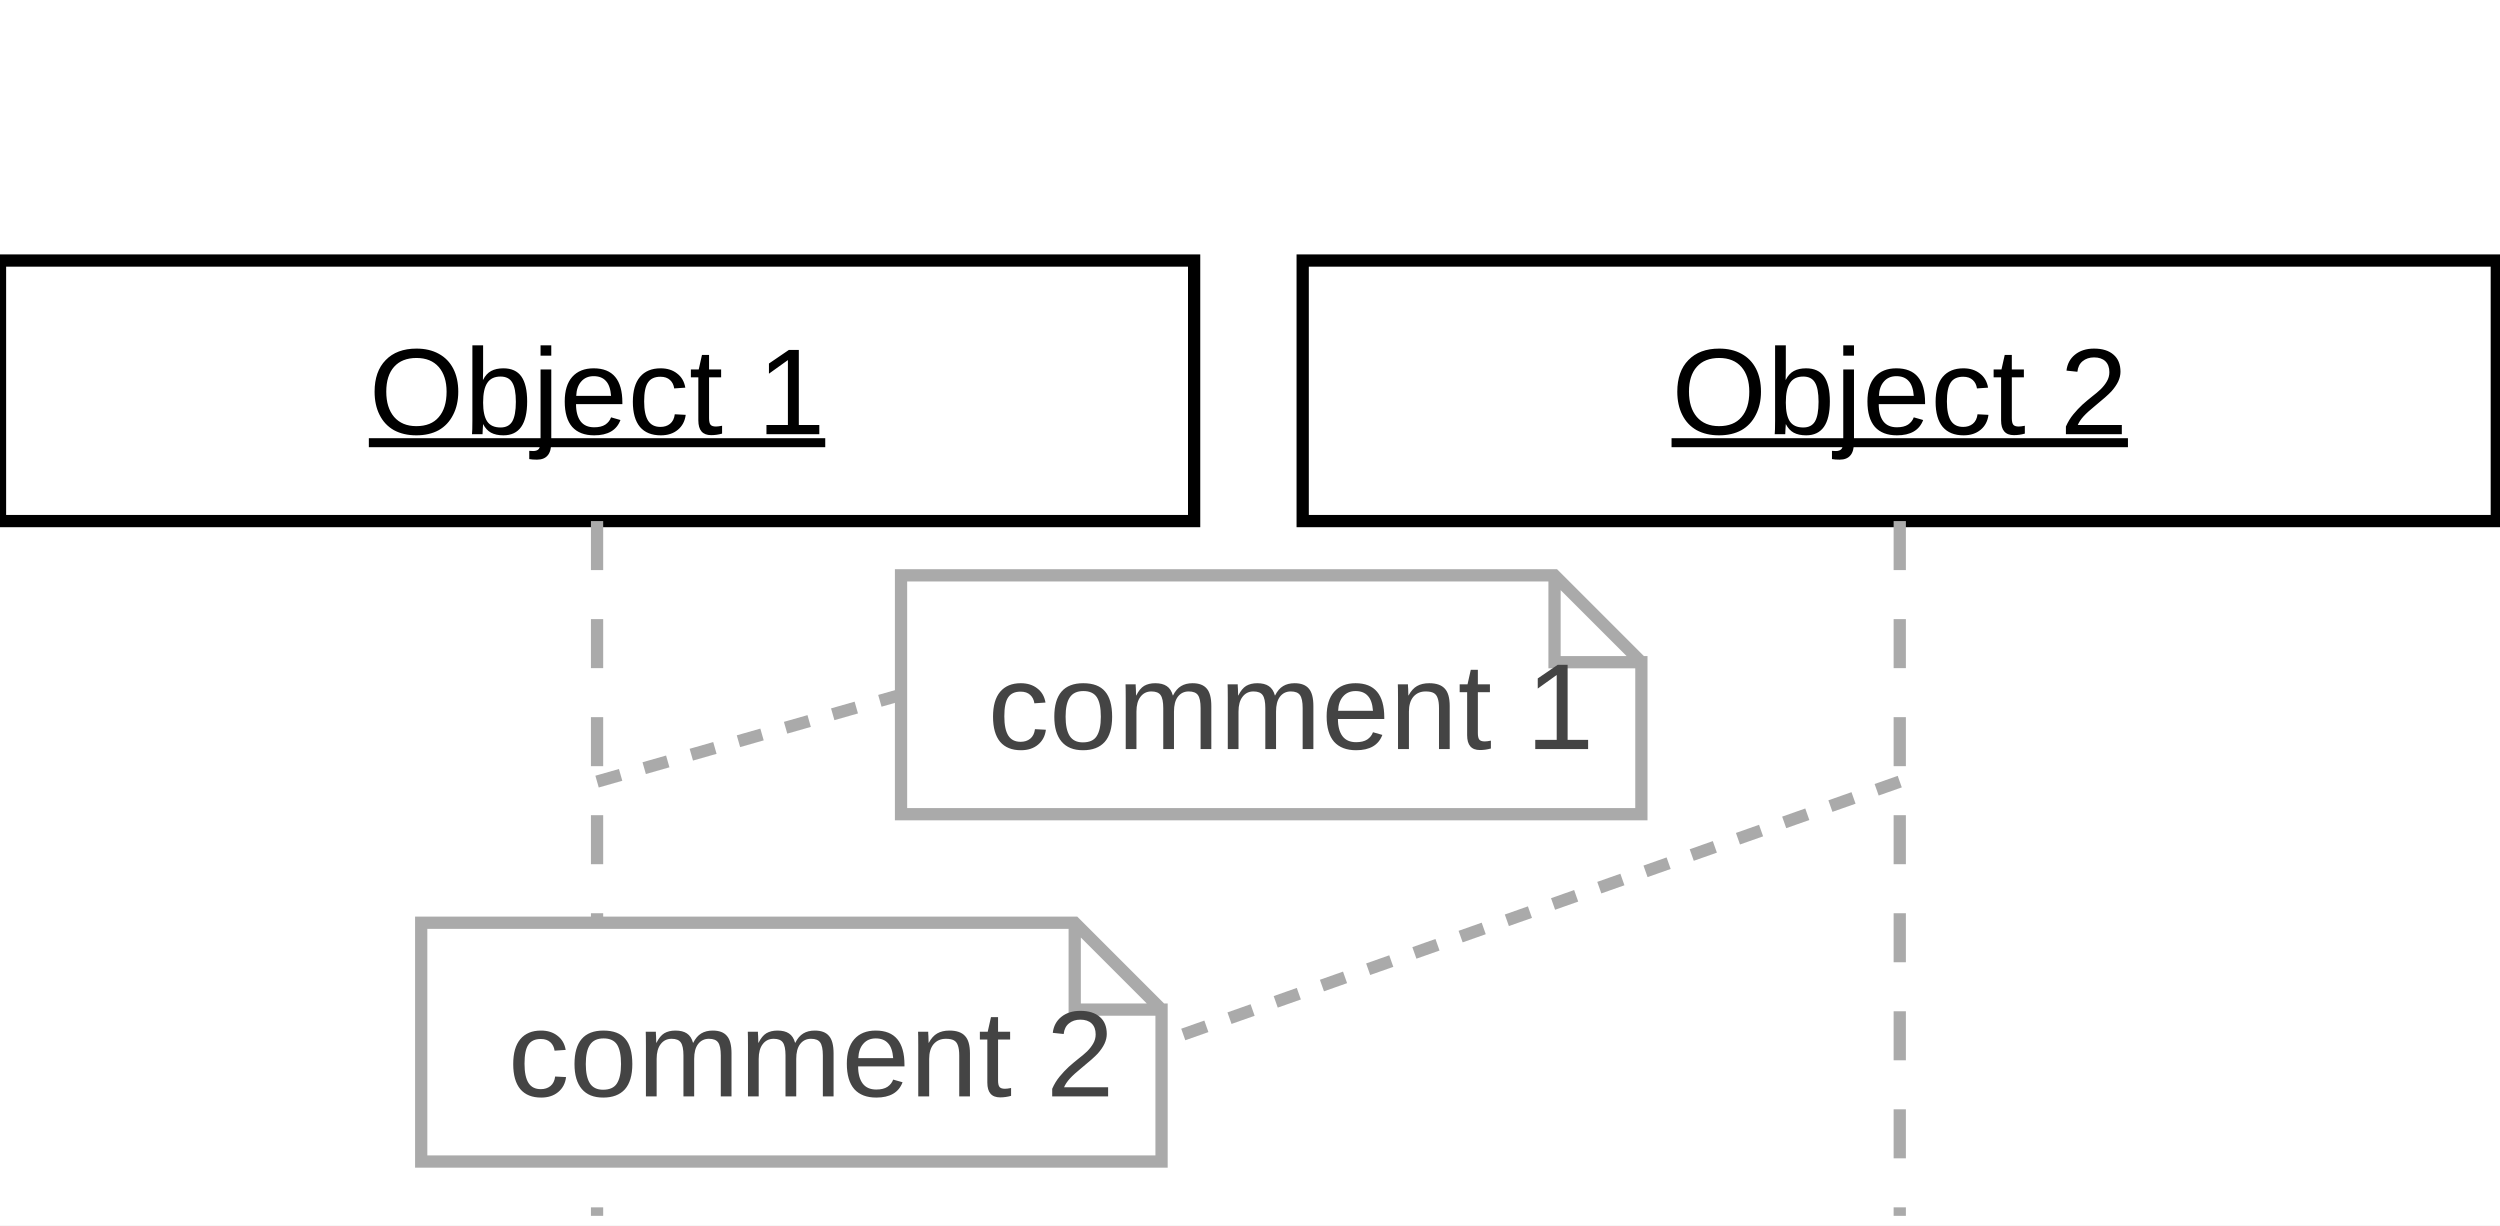
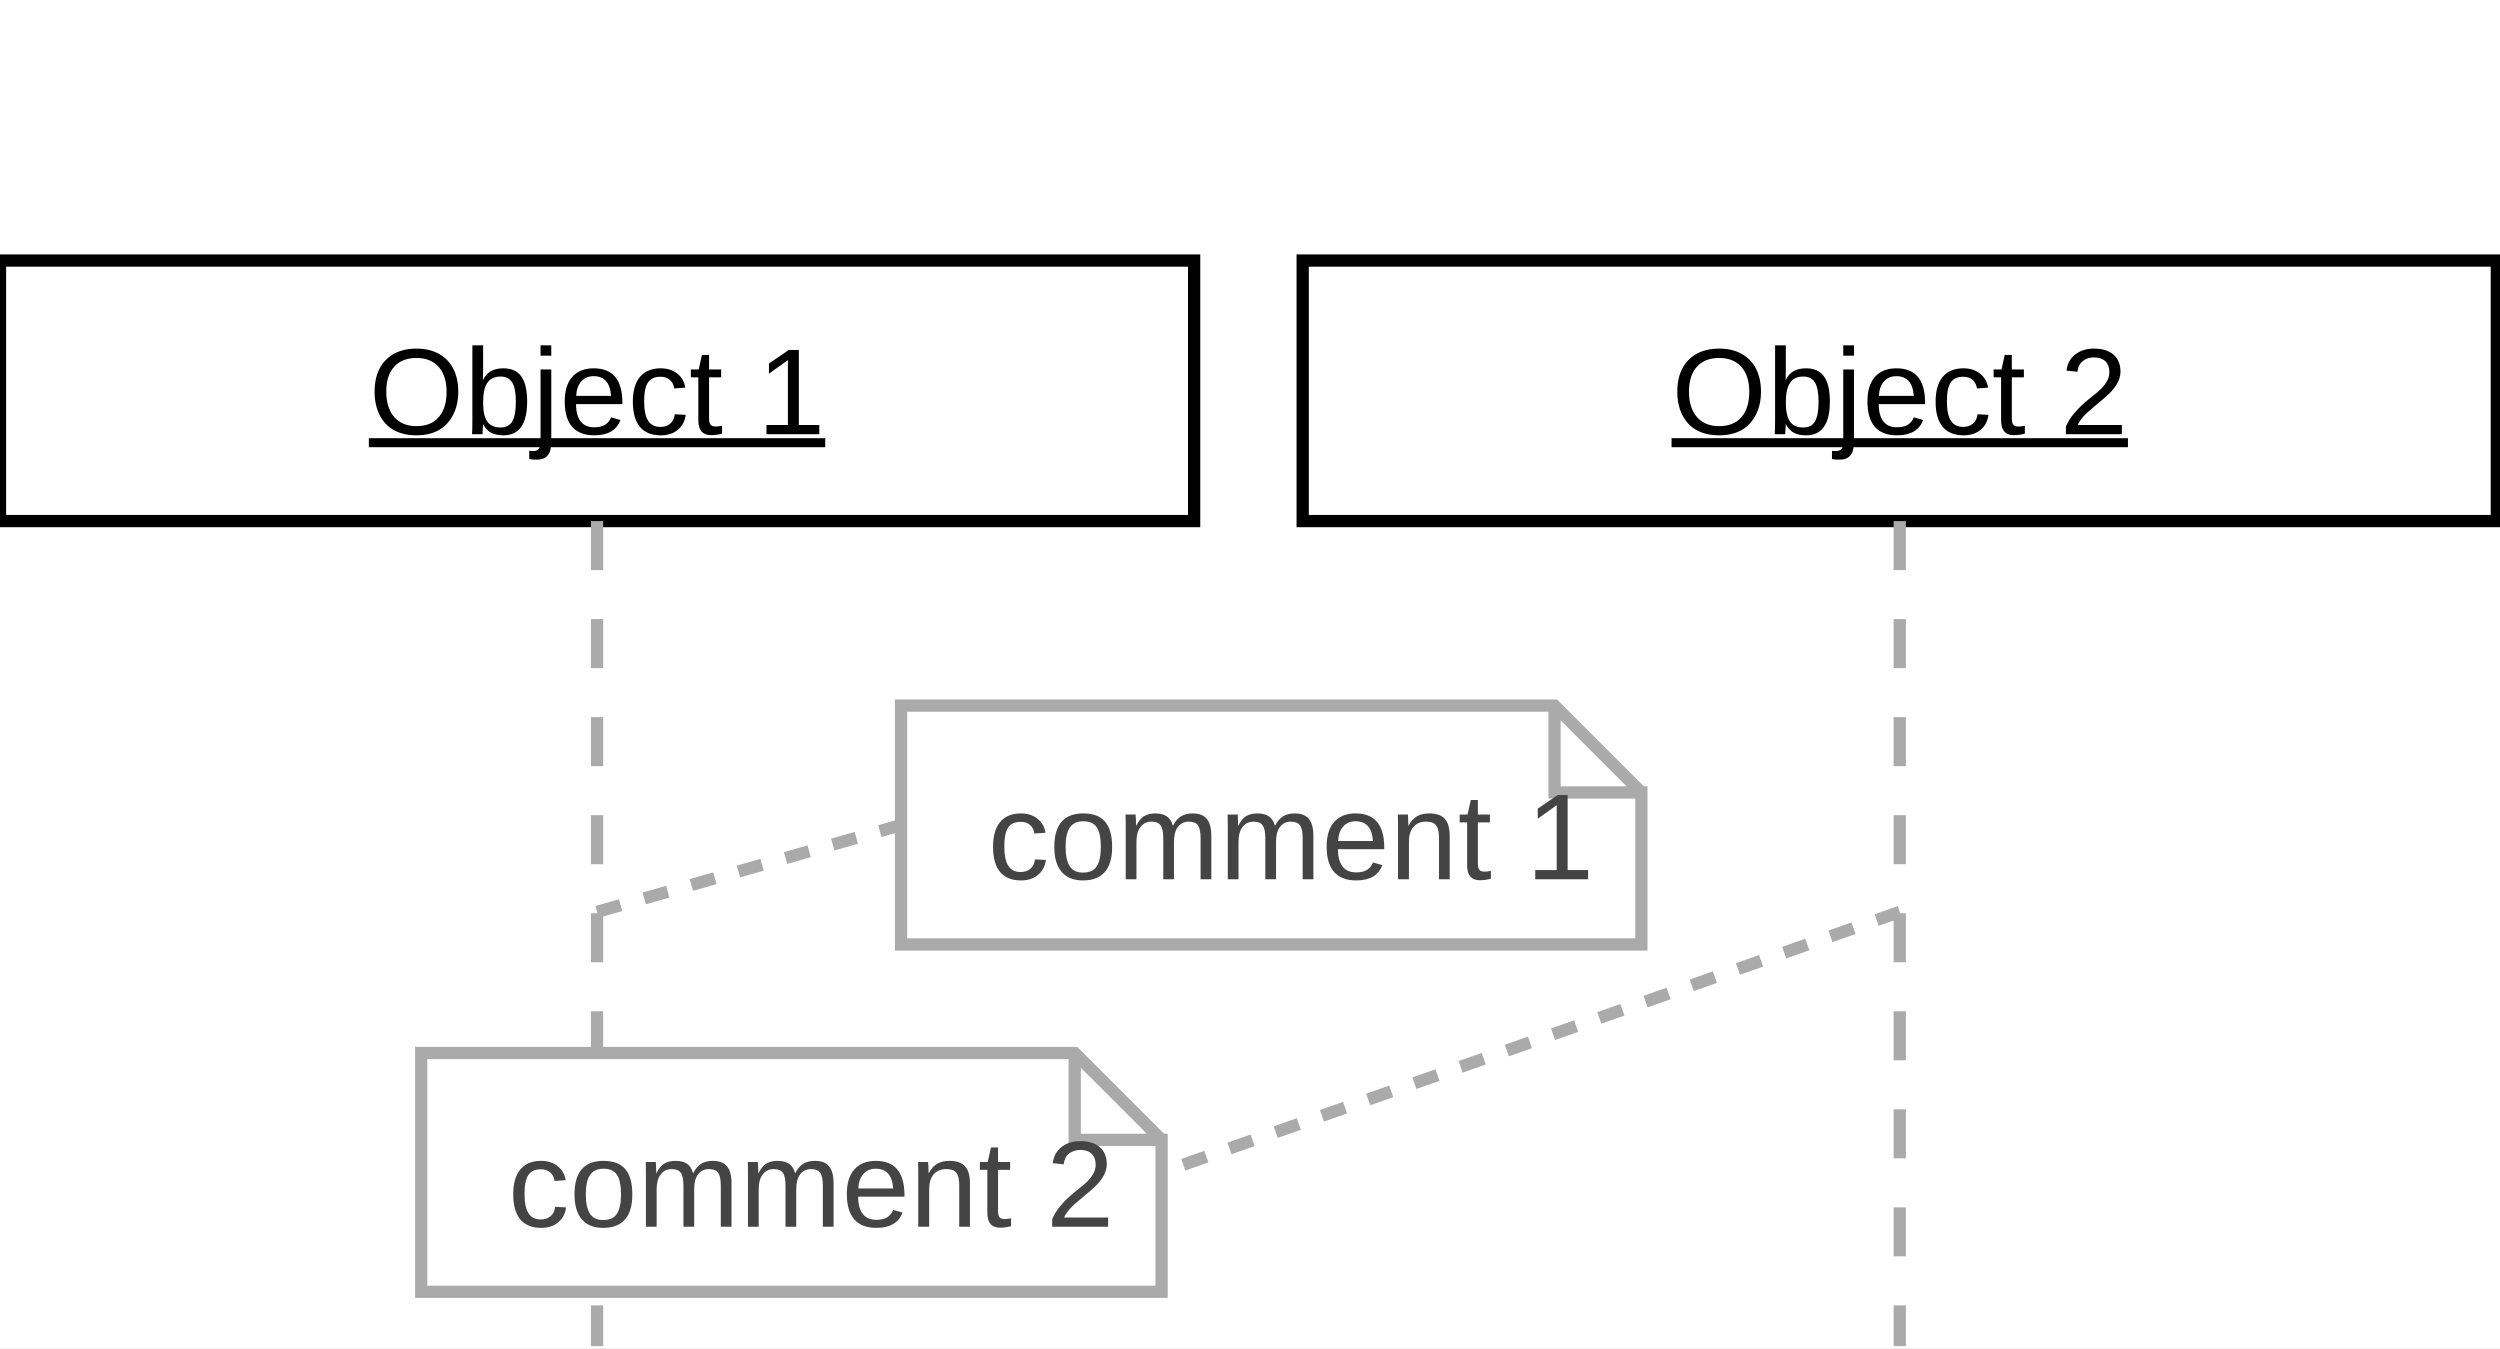
- <svg xmlns="http://www.w3.org/2000/svg" baseProfile="full" height="100px" version="1.1" width="204px">
+ <svg xmlns="http://www.w3.org/2000/svg" baseProfile="full" height="110px" version="1.1" width="204px">
  <defs />
  <g id="shapes" transform="scale(1.0)">
    <rect fill="white" height="100%" width="100%" x="0" y="0" />
    <rect fill="white" height="21.26" stroke="black" stroke-width="1" width="97.441" x="0.0" y="21.26" />
    <text fill="black" font-family="Arial, Helvetica, sans-serif" font-size="10px" text-anchor="middle" text-decoration="underline" x="48.72" y="35.433">Object 1</text>
    <rect fill="white" height="21.26" stroke="black" stroke-width="1" width="97.441" x="106.299" y="21.26" />
    <text fill="black" font-family="Arial, Helvetica, sans-serif" font-size="10px" text-anchor="middle" text-decoration="underline" x="155.02" y="35.433">Object 2</text>
-     <line stroke="#aaaaaa" stroke-dasharray="4" stroke-width="1" x1="48.72" x2="48.72" y1="42.52" y2="99.213" />
-     <line stroke="#aaaaaa" stroke-dasharray="4" stroke-width="1" x1="155.02" x2="155.02" y1="42.52" y2="99.213" />
-     <polyline fill="white" points="133.937,54.035 126.85,46.949 73.524,46.949 73.524,66.437 133.937,66.437 133.937,54.035 126.85,54.035 126.85,46.949" stroke="#aaaaaa" />
-     <line stroke="#aaaaaa" stroke-dasharray="2" stroke-width="1" x1="48.72" x2="73.524" y1="63.78" y2="56.693" />
-     <text fill="#444" font-family="Arial, Helvetica, sans-serif" font-size="10px" text-anchor="start" x="80.61" y="61.122">comment 1</text>
-     <polyline fill="white" points="94.783,82.382 87.697,75.295 34.37,75.295 34.37,94.783 94.783,94.783 94.783,82.382 87.697,82.382 87.697,75.295" stroke="#aaaaaa" />
-     <line stroke="#aaaaaa" stroke-dasharray="2" stroke-width="1" x1="155.02" x2="94.783" y1="63.78" y2="85.039" />
-     <text fill="#444" font-family="Arial, Helvetica, sans-serif" font-size="10px" text-anchor="start" x="41.457" y="89.469">comment 2</text>
+     <line stroke="#aaaaaa" stroke-dasharray="4" stroke-width="1" x1="48.72" x2="48.72" y1="42.52" y2="109.843" />
+     <line stroke="#aaaaaa" stroke-dasharray="4" stroke-width="1" x1="155.02" x2="155.02" y1="42.52" y2="109.843" />
+     <polyline fill="white" points="133.937,64.665 126.85,57.579 73.524,57.579 73.524,77.067 133.937,77.067 133.937,64.665 126.85,64.665 126.85,57.579" stroke="#aaaaaa" />
+     <line stroke="#aaaaaa" stroke-dasharray="2" stroke-width="1" x1="48.72" x2="73.524" y1="74.409" y2="67.323" />
+     <text fill="#444" font-family="Arial, Helvetica, sans-serif" font-size="10px" text-anchor="start" x="80.61" y="71.752">comment 1</text>
+     <polyline fill="white" points="94.783,93.012 87.697,85.925 34.37,85.925 34.37,105.413 94.783,105.413 94.783,93.012 87.697,93.012 87.697,85.925" stroke="#aaaaaa" />
+     <line stroke="#aaaaaa" stroke-dasharray="2" stroke-width="1" x1="155.02" x2="94.783" y1="74.409" y2="95.669" />
+     <text fill="#444" font-family="Arial, Helvetica, sans-serif" font-size="10px" text-anchor="start" x="41.457" y="100.098">comment 2</text>
  </g>
</svg>
